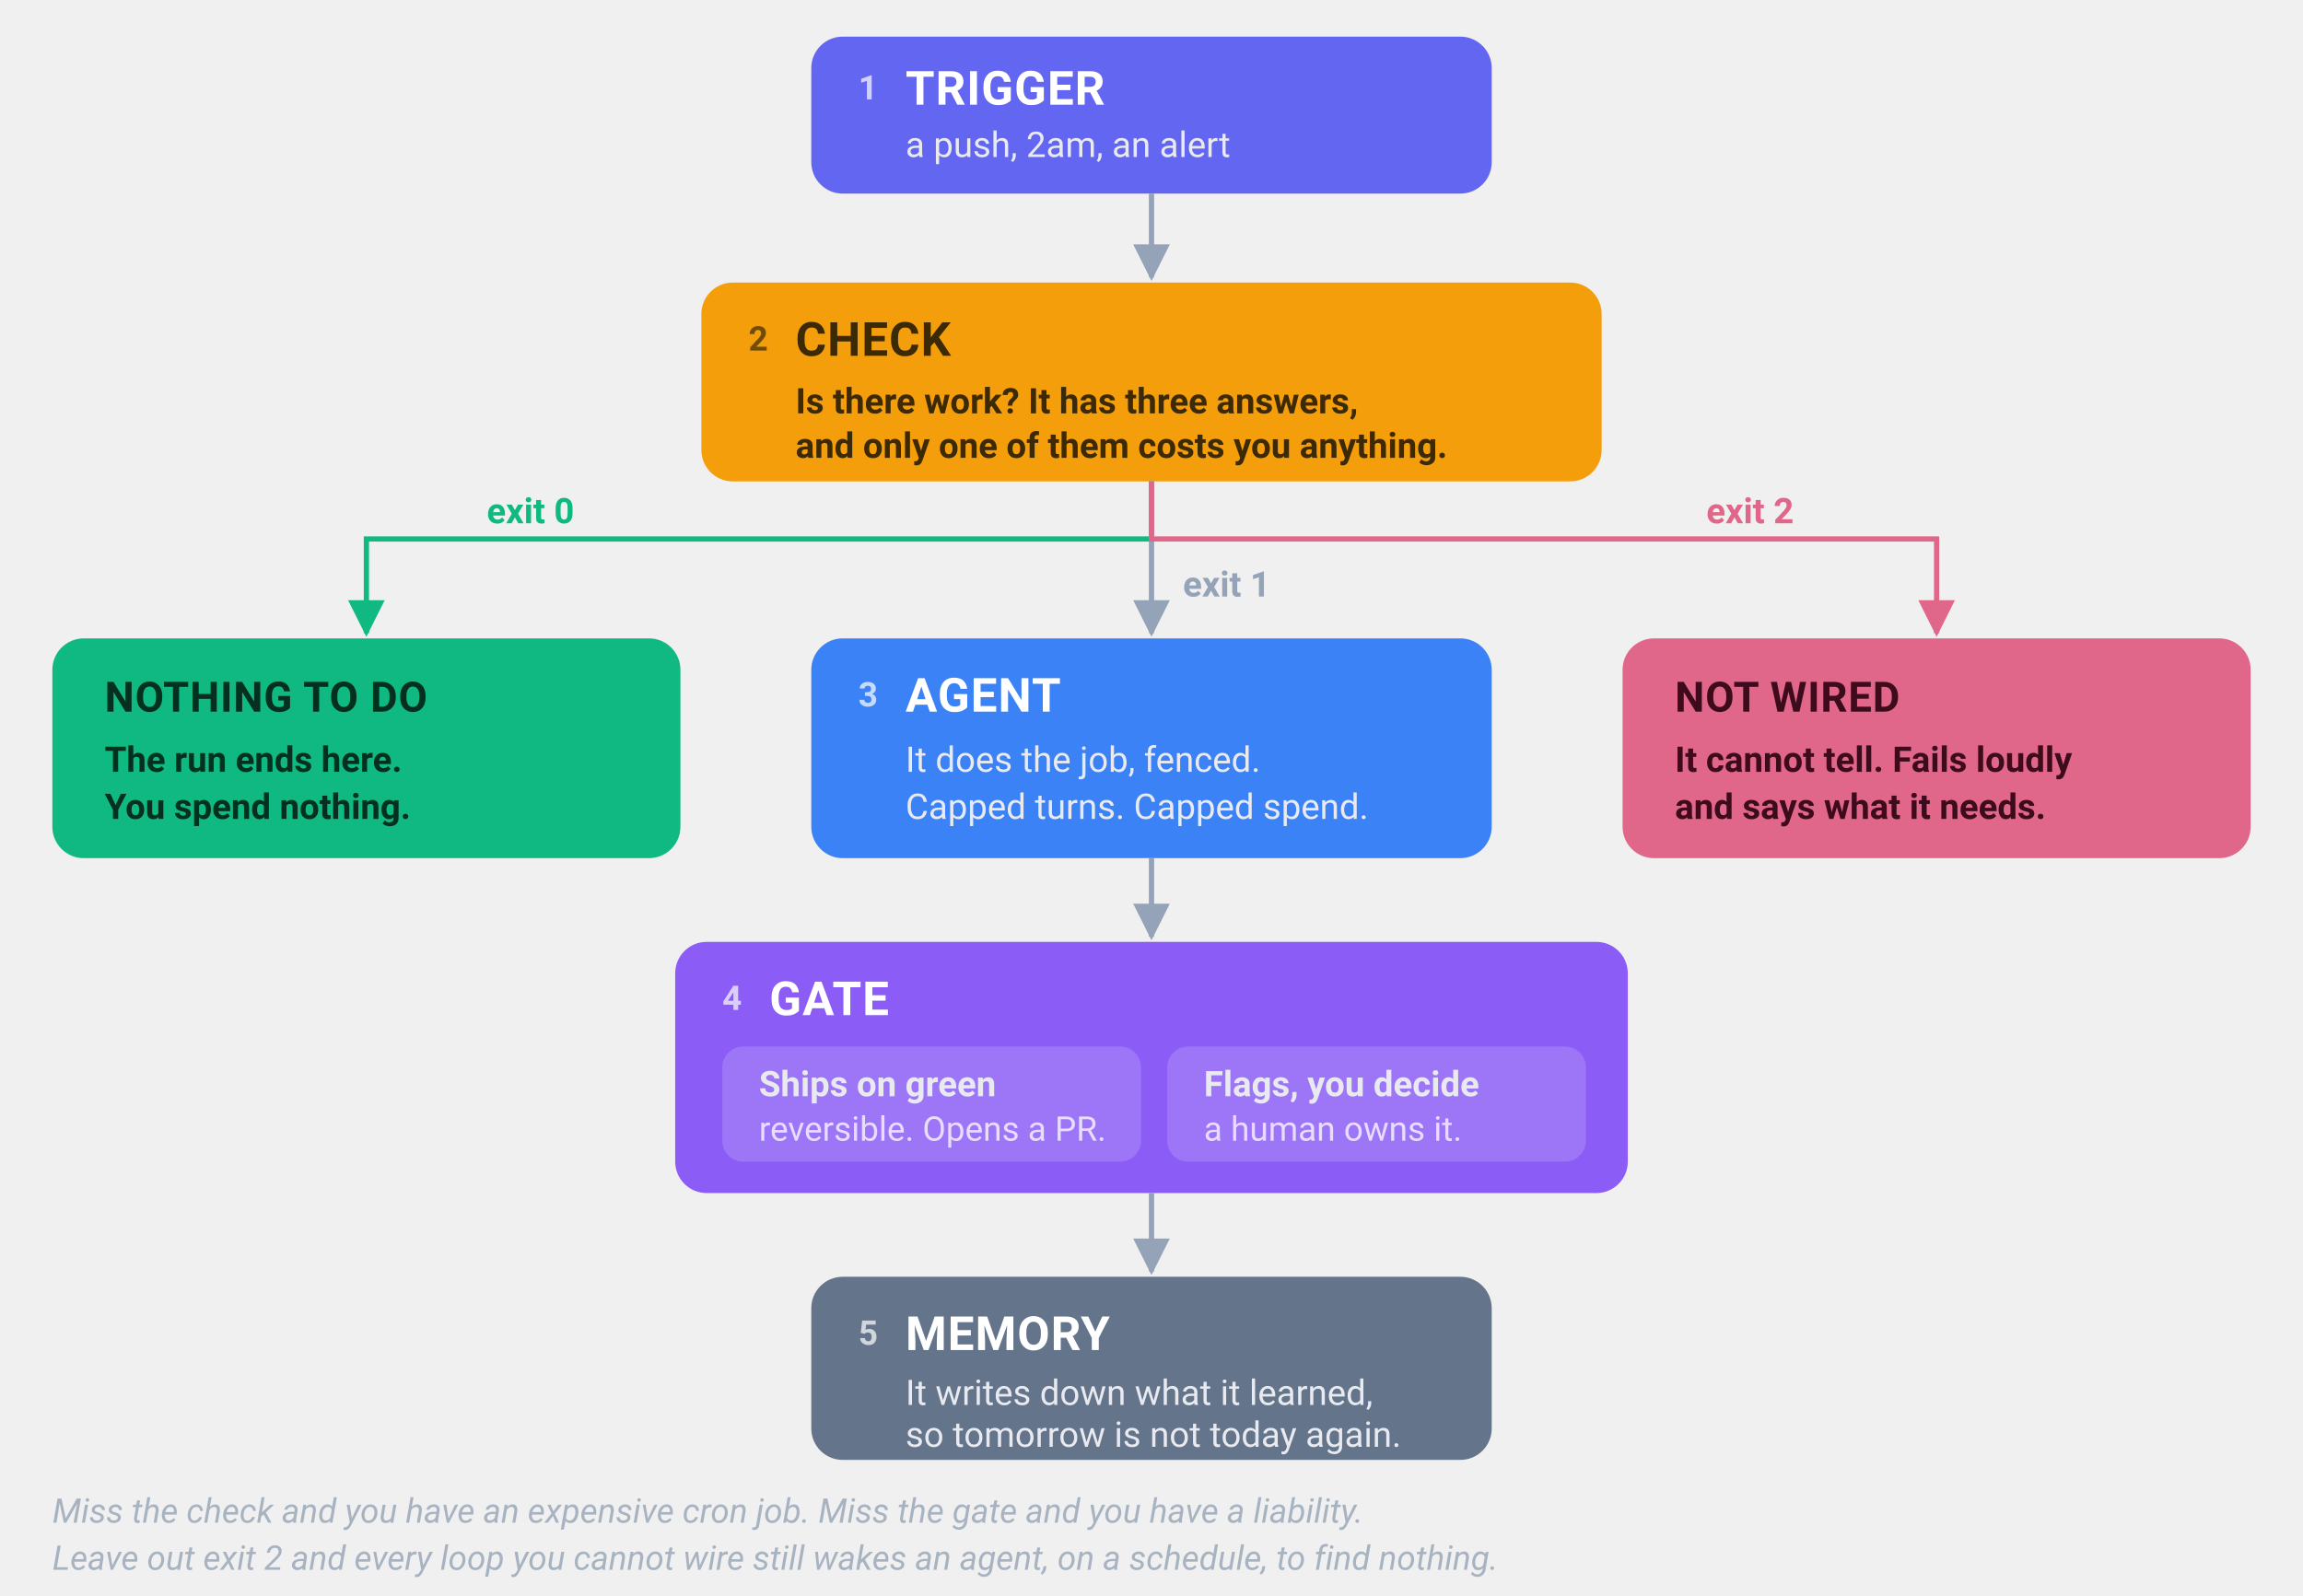
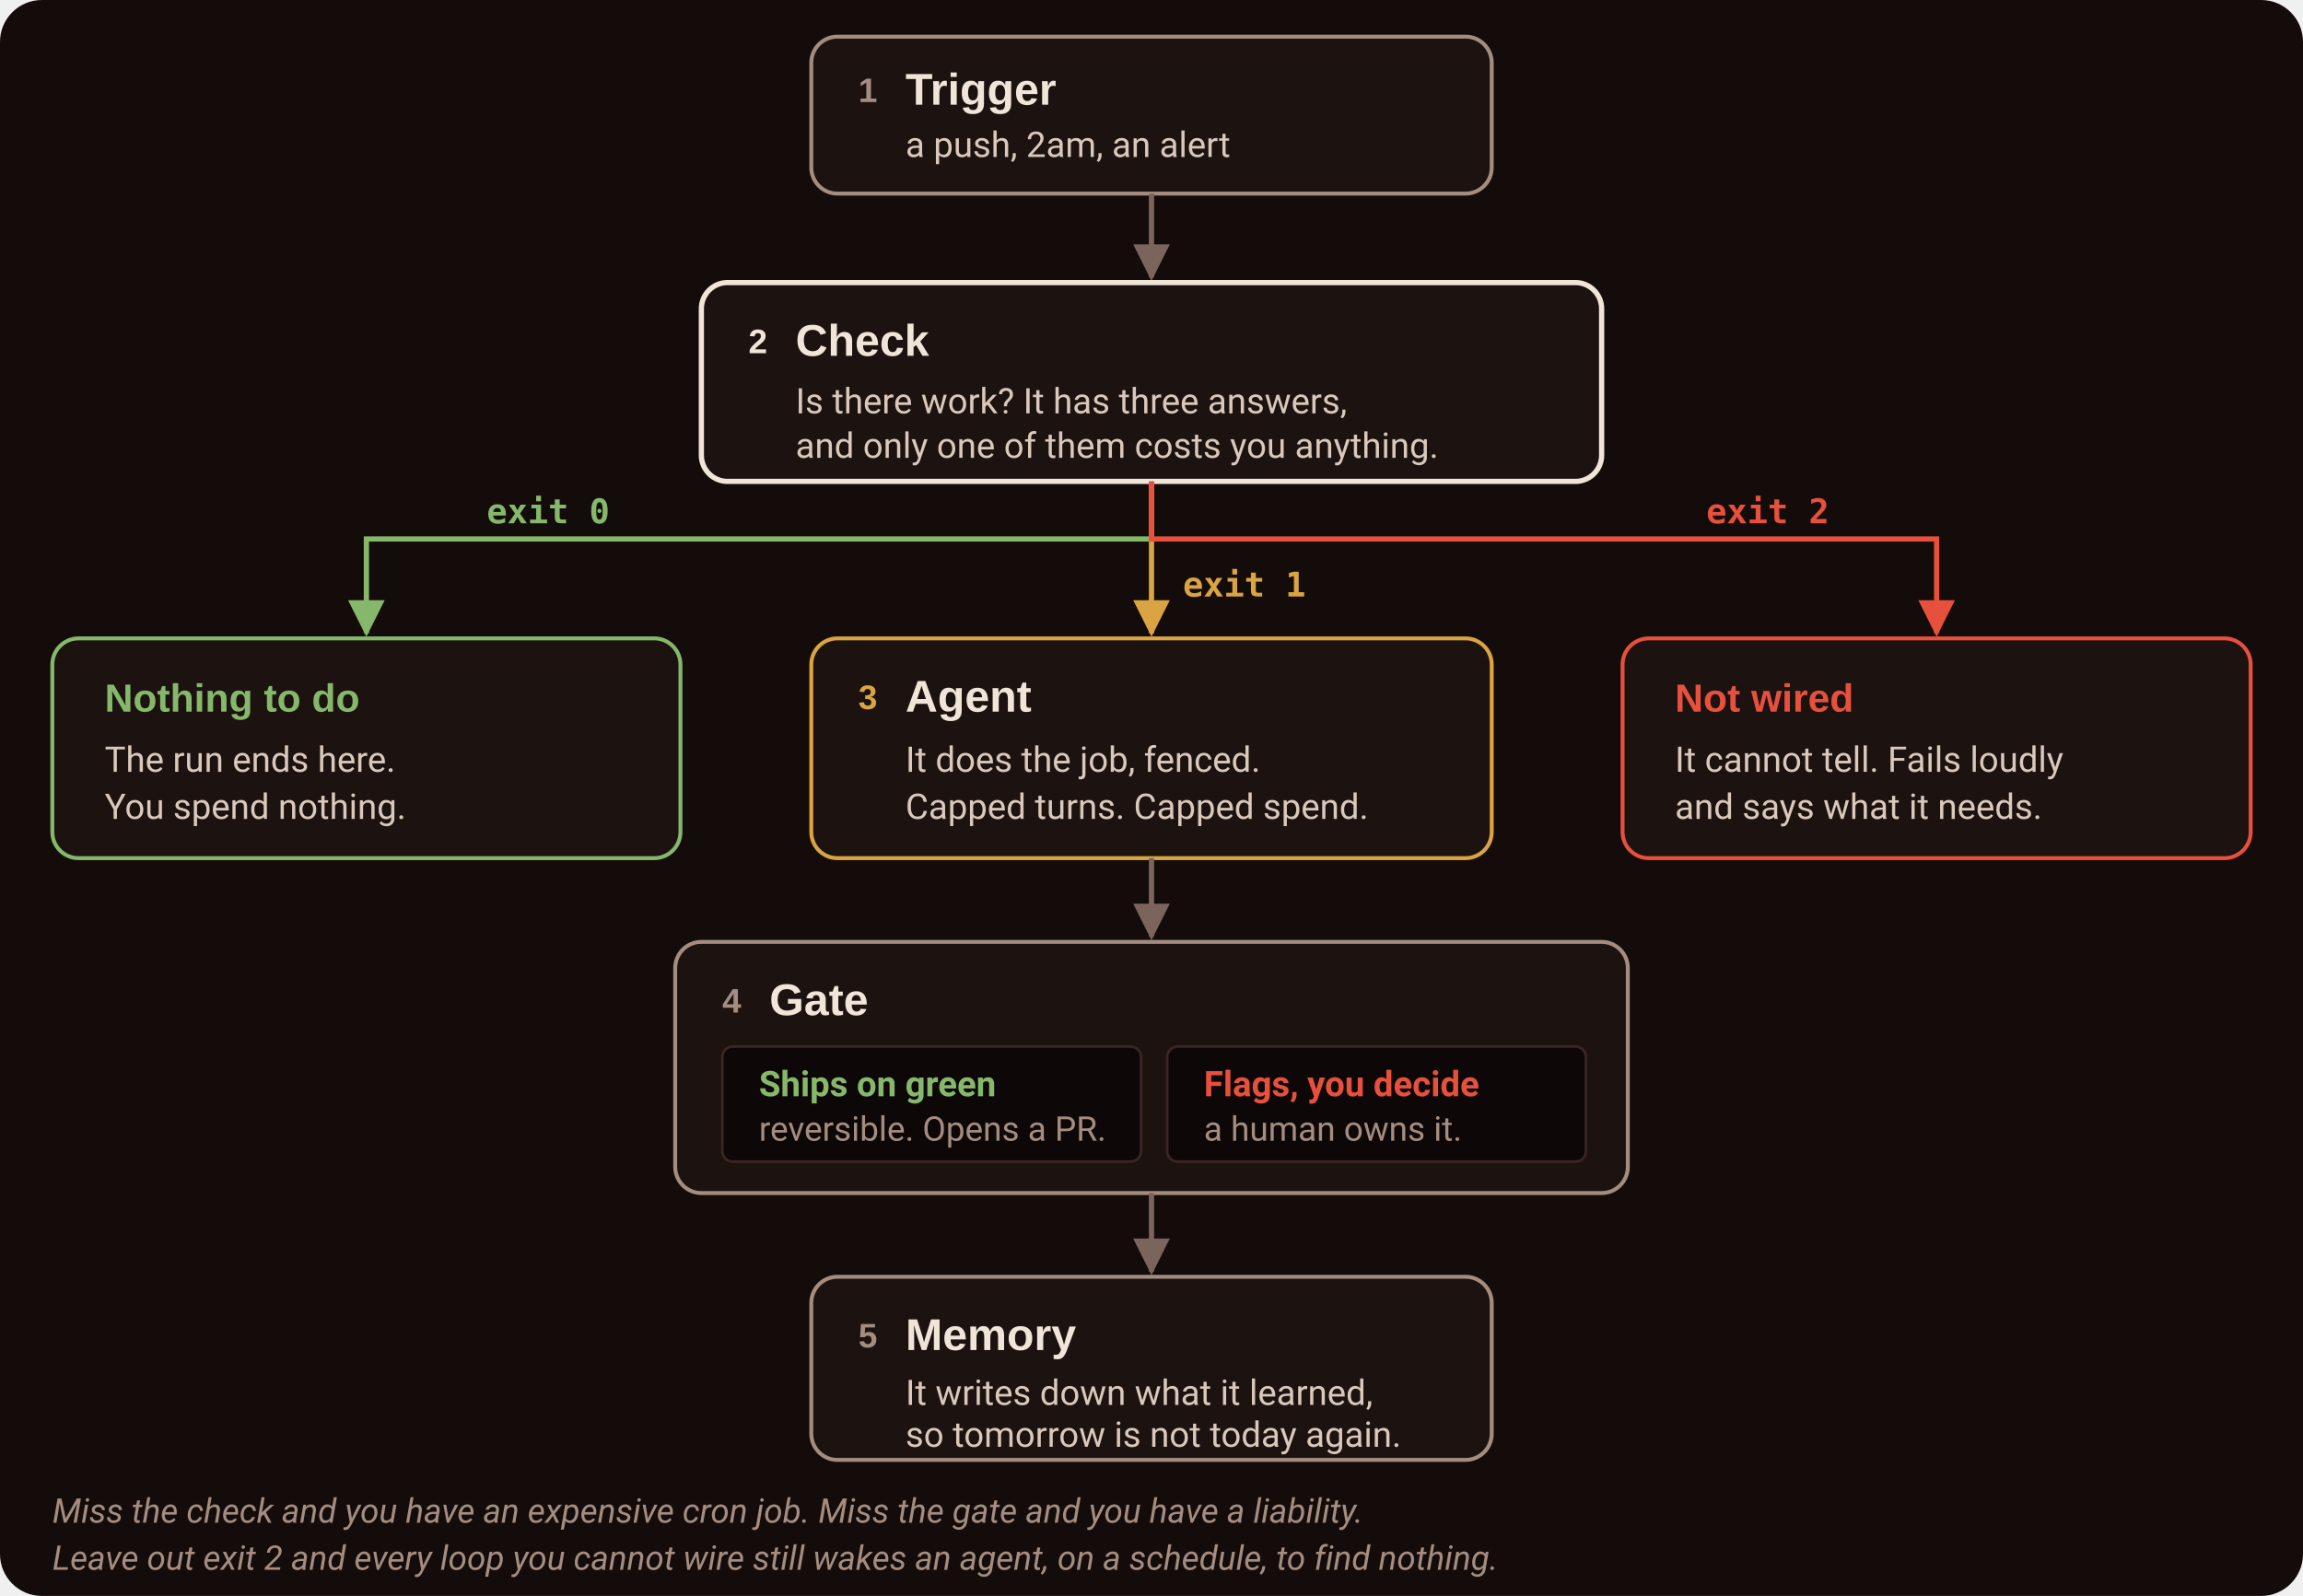
<svg xmlns="http://www.w3.org/2000/svg" viewBox="0 0 880 610" width="880" height="610" role="img" aria-label="The five parts of a loop. A trigger wakes it. A check asks if there is work and answers one of three ways: exit 0 nothing to do and the run ends for free, exit 1 there is work and the agent wakes, exit 2 not wired and the run fails loudly saying what it needs. Then a gate decides whether the work ships or waits for you, and memory records what was learned.">
  <defs>
    <marker id="g" viewBox="0 0 10 10" refX="9" refY="5" markerWidth="7" markerHeight="7" orient="auto-start-reverse">
-       <path d="M0,0 L10,5 L0,10 z" fill="#10b981" />
+       <path d="M0,0 L10,5 L0,10 z" fill="#86b86b" />
+     </marker>
+     <marker id="a" viewBox="0 0 10 10" refX="9" refY="5" markerWidth="7" markerHeight="7" orient="auto-start-reverse">
+       <path d="M0,0 L10,5 L0,10 z" fill="#d9a441" />
+     </marker>
+     <marker id="r" viewBox="0 0 10 10" refX="9" refY="5" markerWidth="7" markerHeight="7" orient="auto-start-reverse">
+       <path d="M0,0 L10,5 L0,10 z" fill="#e6503d" />
    </marker>
    <marker id="b" viewBox="0 0 10 10" refX="9" refY="5" markerWidth="7" markerHeight="7" orient="auto-start-reverse">
-       <path d="M0,0 L10,5 L0,10 z" fill="#94a3b8" />
-     </marker>
-     <marker id="r" viewBox="0 0 10 10" refX="9" refY="5" markerWidth="7" markerHeight="7" orient="auto-start-reverse">
-       <path d="M0,0 L10,5 L0,10 z" fill="#e0668a" />
+       <path d="M0,0 L10,5 L0,10 z" fill="#7a645b" />
    </marker>
    <style>
-       .t  { font-family: ui-sans-serif, -apple-system, "Segoe UI", Roboto, sans-serif; }
-       .h  { font-size: 18px; font-weight: 700; fill: #fff; letter-spacing: .02em; }
-       .s  { font-size: 13.5px; fill: #e8eaf0; }
-       .n  { font-size: 13px; fill: #a8b3c2; }
-       .nb { font-size: 13.5px; font-weight: 700; }
-       .num{ font-size: 13px; font-weight: 700; fill: #fff; opacity: .7; }
+       .t   { font-family: "Instrument Sans", ui-sans-serif, -apple-system, "Segoe UI", Roboto, sans-serif; }
+       .h   { font-family: Unbounded, "Helvetica Neue", Arial, sans-serif; font-size: 17px; font-weight: 700; fill: #f1e4d8; }
+       .s   { font-size: 13.5px; fill: #d9c8bb; }
+       .n   { font-size: 13px; fill: #a48d80; }
+       .nb  { font-family: "JetBrains Mono", ui-monospace, Menlo, monospace; font-size: 13px; font-weight: 700; }
+       .num { font-family: Unbounded, "Helvetica Neue", Arial, sans-serif; font-size: 13px; font-weight: 700; }
+       .box { fill: #1c1210; stroke-width: 1.5; }
    </style>
  </defs>
-   <rect x="310" y="14" width="260" height="60" rx="12" fill="#6366f1" />
-   <text class="t num" x="328" y="38">1</text>
-   <text class="t h" x="346" y="40">TRIGGER</text>
+   <rect width="880" height="610" rx="16" fill="#140c0b" />
+   <rect class="box" x="310" y="14" width="260" height="60" rx="10" stroke="#a48d80" />
+   <text class="num" x="328" y="39" fill="#a48d80">1</text>
+   <text class="h" x="346" y="40">Trigger</text>
  <text class="t s" x="346" y="60">a push, 2am, an alert</text>
-   <line x1="440" y1="74" x2="440" y2="106" stroke="#94a3b8" stroke-width="2" marker-end="url(#b)" />
-   <rect x="268" y="108" width="344" height="76" rx="12" fill="#f59e0b" />
-   <text class="t num" x="286" y="134" style="fill:#3b2a05">2</text>
-   <text class="t h" x="304" y="136" style="fill:#3b2a05">CHECK</text>
-   <text class="t s" x="304" y="158" style="fill:#3b2a05; font-weight:600">Is there work? It has three answers,</text>
-   <text class="t s" x="304" y="175" style="fill:#3b2a05; font-weight:600">and only one of them costs you anything.</text>
-   <path d="M440,184 L440,206 L140,206 L140,242" fill="none" stroke="#10b981" stroke-width="2" marker-end="url(#g)" />
-   <path d="M440,184 L440,242" fill="none" stroke="#94a3b8" stroke-width="2" marker-end="url(#b)" />
-   <path d="M440,184 L440,206 L740,206 L740,242" fill="none" stroke="#e0668a" stroke-width="2" marker-end="url(#r)" />
-   <text class="t nb" x="186" y="200" style="fill:#10b981">exit 0</text>
-   <text class="t nb" x="452" y="228" style="fill:#94a3b8">exit 1</text>
-   <text class="t nb" x="652" y="200" style="fill:#e0668a">exit 2</text>
-   <rect x="20" y="244" width="240" height="84" rx="12" fill="#10b981" />
-   <text class="t h" x="40" y="272" style="font-size:16px; fill:#04301f">NOTHING TO DO</text>
-   <text class="t s" x="40" y="295" style="fill:#04301f; font-weight:600">The run ends here.</text>
-   <text class="t s" x="40" y="313" style="fill:#04301f; font-weight:600">You spend nothing.</text>
-   <rect x="620" y="244" width="240" height="84" rx="12" fill="#e0668a" />
-   <text class="t h" x="640" y="272" style="font-size:16px; fill:#3d0b1c">NOT WIRED</text>
-   <text class="t s" x="640" y="295" style="fill:#3d0b1c; font-weight:600">It cannot tell. Fails loudly</text>
-   <text class="t s" x="640" y="313" style="fill:#3d0b1c; font-weight:600">and says what it needs.</text>
-   <rect x="310" y="244" width="260" height="84" rx="12" fill="#3b82f6" />
-   <text class="t num" x="328" y="270">3</text>
-   <text class="t h" x="346" y="272">AGENT</text>
+   <line x1="440" y1="74" x2="440" y2="106" stroke="#7a645b" stroke-width="2" marker-end="url(#b)" />
+   <rect class="box" x="268" y="108" width="344" height="76" rx="10" stroke="#f1e4d8" style="stroke-width:2" />
+   <text class="num" x="286" y="135" fill="#f1e4d8">2</text>
+   <text class="h" x="304" y="136">Check</text>
+   <text class="t s" x="304" y="158">Is there work? It has three answers,</text>
+   <text class="t s" x="304" y="175">and only one of them costs you anything.</text>
+   <path d="M440,184 L440,206 L140,206 L140,242" fill="none" stroke="#86b86b" stroke-width="2" marker-end="url(#g)" />
+   <path d="M440,184 L440,242" fill="none" stroke="#d9a441" stroke-width="2" marker-end="url(#a)" />
+   <path d="M440,184 L440,206 L740,206 L740,242" fill="none" stroke="#e6503d" stroke-width="2" marker-end="url(#r)" />
+   <text class="nb" x="186" y="200" fill="#86b86b">exit 0</text>
+   <text class="nb" x="452" y="228" fill="#d9a441">exit 1</text>
+   <text class="nb" x="652" y="200" fill="#e6503d">exit 2</text>
+   <rect class="box" x="20" y="244" width="240" height="84" rx="10" stroke="#86b86b" />
+   <text class="h" x="40" y="272" style="font-size:15px; fill:#86b86b">Nothing to do</text>
+   <text class="t s" x="40" y="295">The run ends here.</text>
+   <text class="t s" x="40" y="313">You spend nothing.</text>
+   <rect class="box" x="620" y="244" width="240" height="84" rx="10" stroke="#e6503d" />
+   <text class="h" x="640" y="272" style="font-size:15px; fill:#e6503d">Not wired</text>
+   <text class="t s" x="640" y="295">It cannot tell. Fails loudly</text>
+   <text class="t s" x="640" y="313">and says what it needs.</text>
+   <rect class="box" x="310" y="244" width="260" height="84" rx="10" stroke="#d9a441" />
+   <text class="num" x="328" y="271" fill="#d9a441">3</text>
+   <text class="h" x="346" y="272">Agent</text>
  <text class="t s" x="346" y="295">It does the job, fenced.</text>
  <text class="t s" x="346" y="313">Capped turns. Capped spend.</text>
-   <line x1="440" y1="328" x2="440" y2="358" stroke="#94a3b8" stroke-width="2" marker-end="url(#b)" />
-   <rect x="258" y="360" width="364" height="96" rx="12" fill="#8b5cf6" />
-   <text class="t num" x="276" y="386">4</text>
-   <text class="t h" x="294" y="388">GATE</text>
-   <rect x="276" y="400" width="160" height="44" rx="8" fill="#ffffff" fill-opacity=".16" />
-   <text class="t s" x="290" y="419" style="font-weight:700">Ships on green</text>
-   <text class="t n" x="290" y="436" style="fill:#e8dcff">reversible. Opens a PR.</text>
-   <rect x="446" y="400" width="160" height="44" rx="8" fill="#ffffff" fill-opacity=".16" />
-   <text class="t s" x="460" y="419" style="font-weight:700">Flags, you decide</text>
-   <text class="t n" x="460" y="436" style="fill:#e8dcff">a human owns it.</text>
-   <line x1="440" y1="456" x2="440" y2="486" stroke="#94a3b8" stroke-width="2" marker-end="url(#b)" />
-   <rect x="310" y="488" width="260" height="70" rx="12" fill="#64748b" />
-   <text class="t num" x="328" y="514">5</text>
-   <text class="t h" x="346" y="516">MEMORY</text>
+   <line x1="440" y1="328" x2="440" y2="358" stroke="#7a645b" stroke-width="2" marker-end="url(#b)" />
+   <rect class="box" x="258" y="360" width="364" height="96" rx="10" stroke="#a48d80" />
+   <text class="num" x="276" y="387" fill="#a48d80">4</text>
+   <text class="h" x="294" y="388">Gate</text>
+   <rect x="276" y="400" width="160" height="44" rx="4" fill="#0d0807" stroke="#3a2622" />
+   <text class="t s" x="290" y="419" style="font-weight:700; fill:#86b86b">Ships on green</text>
+   <text class="t n" x="290" y="436">reversible. Opens a PR.</text>
+   <rect x="446" y="400" width="160" height="44" rx="4" fill="#0d0807" stroke="#3a2622" />
+   <text class="t s" x="460" y="419" style="font-weight:700; fill:#e6503d">Flags, you decide</text>
+   <text class="t n" x="460" y="436">a human owns it.</text>
+   <line x1="440" y1="456" x2="440" y2="486" stroke="#7a645b" stroke-width="2" marker-end="url(#b)" />
+   <rect class="box" x="310" y="488" width="260" height="70" rx="10" stroke="#a48d80" />
+   <text class="num" x="328" y="515" fill="#a48d80">5</text>
+   <text class="h" x="346" y="516">Memory</text>
  <text class="t s" x="346" y="537">It writes down what it learned,</text>
  <text class="t s" x="346" y="553">so tomorrow is not today again.</text>
-   <text class="t n" x="20" y="582" style="font-style:italic; fill:#a8b3c2">Miss the check and you have an expensive cron job. Miss the gate and you have a liability.</text>
-   <text class="t n" x="20" y="600" style="font-style:italic; fill:#a8b3c2">Leave out exit 2 and every loop you cannot wire still wakes an agent, on a schedule, to find nothing.</text>
+   <text class="t n" x="20" y="582" style="font-style:italic">Miss the check and you have an expensive cron job. Miss the gate and you have a liability.</text>
+   <text class="t n" x="20" y="600" style="font-style:italic">Leave out exit 2 and every loop you cannot wire still wakes an agent, on a schedule, to find nothing.</text>
</svg>
